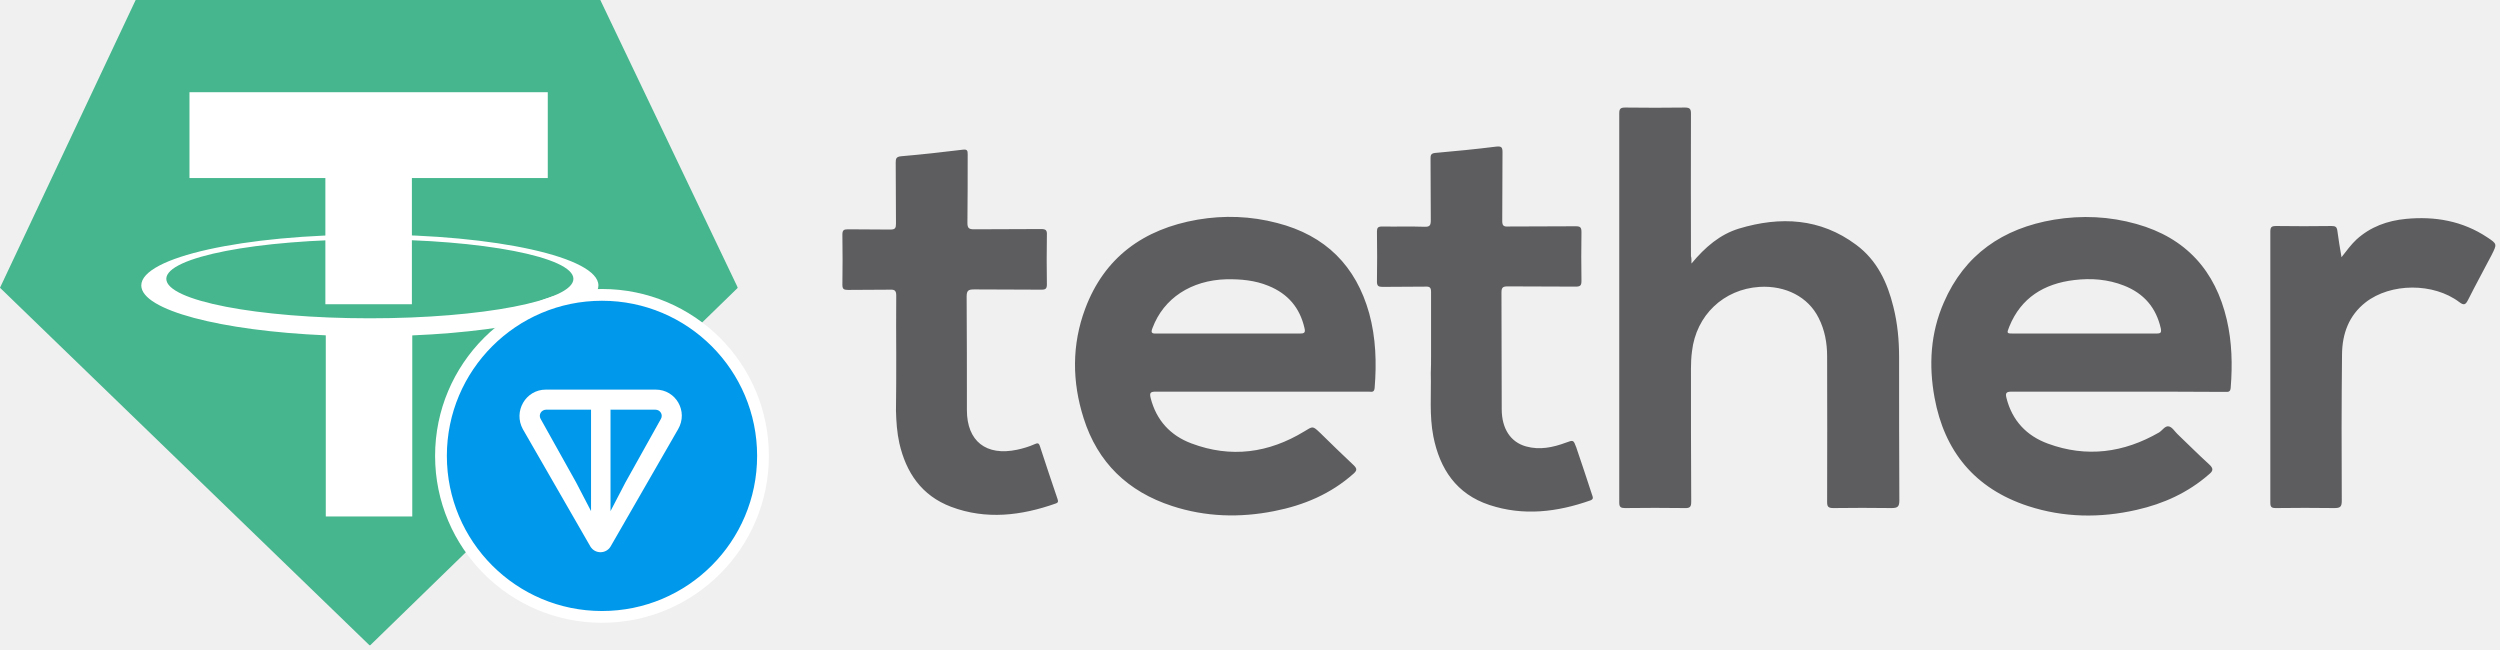
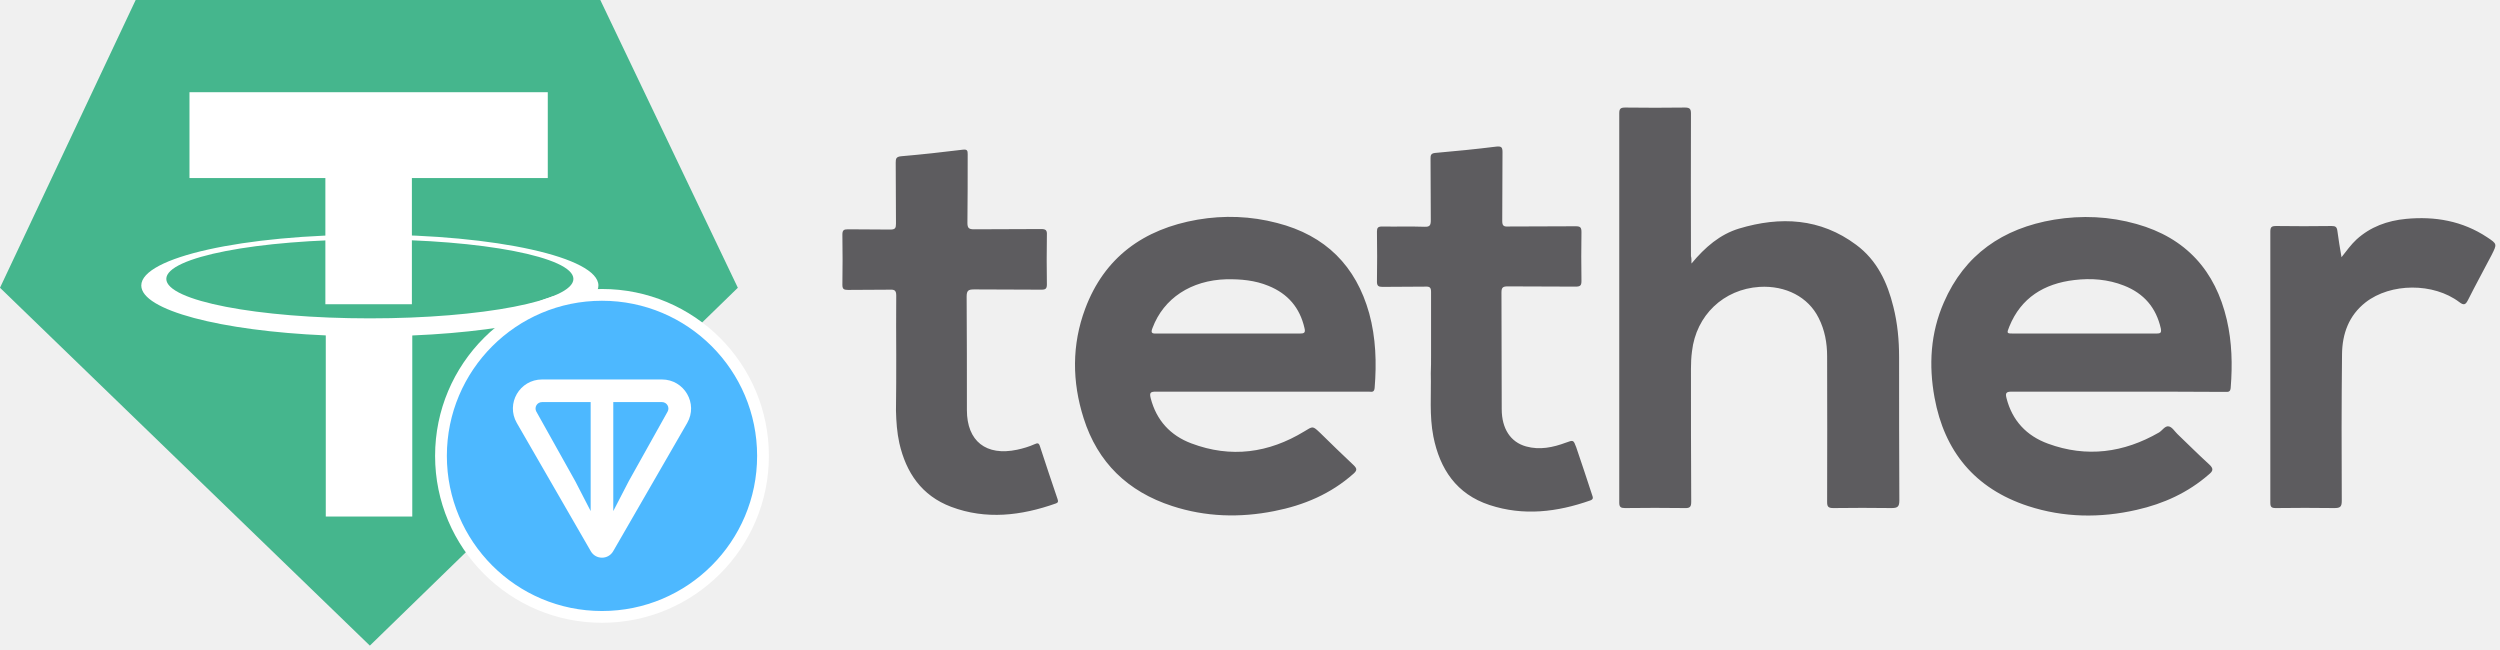
<svg xmlns="http://www.w3.org/2000/svg" width="154" height="40" viewBox="0 0 154 40" fill="none">
-   <g clip-path="url(#clip0_11727_216172)">
-     <path d="M104.195 16.234C105.04 15.219 105.949 14.438 107.129 14.078C109.681 13.312 112.137 13.438 114.337 15.078C115.629 16.031 116.267 17.406 116.633 18.906C116.889 19.922 116.984 20.953 116.984 22C116.984 24.938 116.984 27.875 117 30.828C117 31.219 116.889 31.297 116.506 31.297C115.31 31.281 114.13 31.281 112.934 31.297C112.615 31.297 112.551 31.203 112.551 30.922C112.567 27.938 112.551 24.938 112.551 21.953C112.551 21.125 112.408 20.328 112.025 19.578C111.387 18.297 110 17.578 108.389 17.672C106.173 17.812 104.482 19.422 104.227 21.641C104.179 22 104.163 22.359 104.163 22.719C104.163 25.453 104.163 28.172 104.179 30.906C104.179 31.203 104.115 31.312 103.781 31.297C102.553 31.281 101.325 31.281 100.097 31.297C99.842 31.297 99.746 31.234 99.746 30.969V6.969C99.746 6.688 99.842 6.625 100.113 6.625C101.341 6.641 102.569 6.641 103.796 6.625C104.099 6.625 104.163 6.719 104.163 7C104.147 9.922 104.163 12.859 104.163 15.781C104.195 15.875 104.195 16 104.195 16.234ZM77.74 24.125H71.202C70.851 24.125 70.803 24.203 70.883 24.531C71.234 25.891 72.095 26.828 73.386 27.312C75.826 28.234 78.154 27.906 80.339 26.578C80.881 26.25 80.85 26.219 81.328 26.672C82.014 27.344 82.683 28 83.385 28.656C83.592 28.859 83.608 28.969 83.385 29.172C81.982 30.422 80.323 31.125 78.489 31.484C76.368 31.906 74.264 31.844 72.207 31.172C69.464 30.281 67.614 28.484 66.753 25.766C66.035 23.516 66.019 21.234 66.848 19.016C68.028 15.859 70.436 14.109 73.769 13.531C75.412 13.25 77.054 13.312 78.665 13.734C81.663 14.5 83.528 16.391 84.342 19.297C84.756 20.812 84.804 22.359 84.677 23.906C84.645 24.203 84.469 24.125 84.31 24.125H77.74ZM75.651 20.547H80.052C80.323 20.547 80.435 20.516 80.355 20.203C80.068 18.953 79.335 18.094 78.139 17.609C77.309 17.266 76.432 17.188 75.539 17.203C73.371 17.266 71.68 18.375 70.995 20.203C70.883 20.484 70.931 20.562 71.25 20.547H75.651ZM130.459 24.125H123.921C123.57 24.125 123.522 24.219 123.602 24.531C123.953 25.906 124.83 26.844 126.153 27.328C128.53 28.203 130.826 27.891 132.995 26.641C133.202 26.516 133.361 26.219 133.601 26.266C133.808 26.312 133.951 26.562 134.127 26.734C134.781 27.359 135.418 28 136.088 28.609C136.375 28.875 136.327 29.016 136.056 29.234C134.781 30.344 133.282 31.031 131.623 31.406C129.375 31.922 127.126 31.891 124.926 31.172C121.641 30.094 119.775 27.797 119.169 24.5C118.802 22.5 118.914 20.516 119.743 18.625C121.019 15.688 123.363 14.062 126.536 13.531C128.242 13.25 129.949 13.328 131.607 13.797C134.669 14.656 136.471 16.688 137.173 19.703C137.491 21.078 137.523 22.469 137.412 23.875C137.396 24.172 137.236 24.141 137.045 24.141C134.844 24.125 132.644 24.125 130.459 24.125ZM128.386 20.547H132.835C133.09 20.547 133.154 20.5 133.106 20.234C132.819 18.953 132.07 18.078 130.842 17.594C129.853 17.203 128.817 17.125 127.78 17.25C125.914 17.469 124.495 18.344 123.777 20.109C123.602 20.547 123.602 20.547 124.064 20.547H128.386ZM55.208 21.922C55.208 20.688 55.192 19.438 55.208 18.203C55.208 17.906 55.112 17.828 54.825 17.844C53.964 17.859 53.103 17.844 52.241 17.859C51.986 17.859 51.891 17.812 51.891 17.547C51.907 16.516 51.907 15.484 51.891 14.453C51.891 14.188 51.97 14.125 52.225 14.125C53.103 14.141 53.98 14.125 54.841 14.141C55.144 14.141 55.192 14.047 55.192 13.781C55.176 12.531 55.192 11.281 55.176 10.016C55.176 9.766 55.208 9.656 55.511 9.625C56.786 9.516 58.046 9.375 59.322 9.219C59.593 9.188 59.609 9.297 59.609 9.5C59.609 10.906 59.609 12.328 59.593 13.734C59.593 14.047 59.688 14.125 59.992 14.125C61.379 14.109 62.75 14.125 64.138 14.109C64.425 14.109 64.504 14.188 64.488 14.469C64.472 15.484 64.472 16.5 64.488 17.516C64.488 17.781 64.409 17.844 64.153 17.844C62.766 17.828 61.395 17.844 60.007 17.828C59.657 17.828 59.545 17.891 59.545 18.266C59.561 20.594 59.561 22.922 59.561 25.266C59.561 27.172 60.741 28.109 62.654 27.703C63.021 27.625 63.388 27.516 63.739 27.359C63.914 27.281 63.994 27.281 64.058 27.484C64.409 28.562 64.775 29.656 65.142 30.734C65.19 30.875 65.206 30.953 65.031 31.016C62.91 31.766 60.741 32.031 58.588 31.219C56.77 30.531 55.813 29.109 55.399 27.297C55.255 26.641 55.208 25.969 55.192 25.297C55.208 24.188 55.208 23.062 55.208 21.922ZM88.153 21.891V17.984C88.153 17.734 88.089 17.641 87.818 17.656C86.925 17.672 86.048 17.656 85.155 17.672C84.916 17.672 84.82 17.609 84.82 17.359C84.836 16.328 84.836 15.297 84.82 14.266C84.82 14.031 84.884 13.953 85.139 13.953C86.016 13.969 86.893 13.938 87.754 13.969C88.089 13.984 88.137 13.859 88.137 13.562C88.121 12.297 88.137 11.031 88.121 9.766C88.121 9.578 88.137 9.453 88.392 9.422C89.652 9.312 90.912 9.188 92.171 9.031C92.475 9 92.554 9.062 92.554 9.359C92.538 10.781 92.554 12.188 92.538 13.609C92.538 13.891 92.618 13.969 92.889 13.953C94.276 13.938 95.68 13.953 97.067 13.938C97.354 13.938 97.418 14.016 97.418 14.297C97.402 15.297 97.402 16.312 97.418 17.312C97.418 17.594 97.338 17.656 97.051 17.656C95.664 17.641 94.26 17.656 92.873 17.641C92.57 17.641 92.49 17.719 92.49 18.016C92.506 20.406 92.49 22.797 92.506 25.203C92.506 26.406 93.049 27.234 94.005 27.5C94.85 27.734 95.664 27.562 96.461 27.266C96.924 27.094 96.924 27.094 97.099 27.562C97.434 28.531 97.753 29.516 98.072 30.484C98.12 30.625 98.183 30.75 97.96 30.828C95.919 31.547 93.846 31.797 91.757 31.109C89.716 30.438 88.695 28.891 88.296 26.891C88.041 25.594 88.169 24.297 88.137 23C88.153 22.641 88.153 22.266 88.153 21.891ZM144.237 15.844C144.556 15.438 144.827 15.062 145.162 14.75C146.023 13.969 147.059 13.594 148.207 13.484C149.993 13.312 151.684 13.609 153.199 14.609C153.837 15.031 153.821 15.031 153.486 15.703C153.007 16.625 152.497 17.547 152.035 18.469C151.891 18.75 151.795 18.844 151.492 18.609C149.898 17.406 147.267 17.422 145.72 18.625C144.683 19.438 144.285 20.562 144.269 21.812C144.237 24.828 144.237 27.844 144.253 30.859C144.253 31.234 144.141 31.297 143.79 31.297C142.594 31.281 141.382 31.281 140.186 31.297C139.915 31.297 139.852 31.219 139.852 30.969V14.266C139.852 13.984 139.931 13.922 140.218 13.922C141.351 13.938 142.499 13.938 143.631 13.922C143.87 13.922 143.95 13.984 143.982 14.219C144.045 14.734 144.141 15.266 144.237 15.844Z" fill="#5D5C5F" />
-     <mask id="mask0_11727_216172" style="mask-type:luminance" maskUnits="userSpaceOnUse" x="0" y="0" width="46" height="40">
-       <path d="M45.451 0H0V39.77H45.451V0Z" fill="white" />
-     </mask>
-     <g mask="url(#mask0_11727_216172)">
+   <g clip-path="url(#clip0_14466_80642)">
+     <g clip-path="url(#clip1_14466_80642)">
+       <path d="M104.195 16.234C105.04 15.219 105.949 14.438 107.129 14.078C109.681 13.312 112.137 13.438 114.337 15.078C115.629 16.031 116.267 17.406 116.633 18.906C116.889 19.922 116.984 20.953 116.984 22C116.984 24.938 116.984 27.875 117 30.828C117 31.219 116.889 31.297 116.506 31.297C115.31 31.281 114.13 31.281 112.934 31.297C112.615 31.297 112.551 31.203 112.551 30.922C112.567 27.938 112.551 24.938 112.551 21.953C112.551 21.125 112.408 20.328 112.025 19.578C111.387 18.297 110 17.578 108.389 17.672C106.173 17.812 104.482 19.422 104.227 21.641C104.179 22 104.163 22.359 104.163 22.719C104.163 25.453 104.163 28.172 104.179 30.906C104.179 31.203 104.115 31.312 103.781 31.297C102.553 31.281 101.325 31.281 100.097 31.297C99.842 31.297 99.746 31.234 99.746 30.969V6.969C99.746 6.688 99.842 6.625 100.113 6.625C101.341 6.641 102.569 6.641 103.796 6.625C104.099 6.625 104.163 6.719 104.163 7C104.147 9.922 104.163 12.859 104.163 15.781C104.195 15.875 104.195 16 104.195 16.234ZM77.74 24.125H71.202C70.851 24.125 70.803 24.203 70.883 24.531C71.234 25.891 72.095 26.828 73.386 27.312C75.826 28.234 78.154 27.906 80.339 26.578C80.881 26.25 80.85 26.219 81.328 26.672C82.014 27.344 82.683 28 83.385 28.656C83.592 28.859 83.608 28.969 83.385 29.172C81.982 30.422 80.323 31.125 78.489 31.484C76.368 31.906 74.264 31.844 72.207 31.172C69.464 30.281 67.614 28.484 66.753 25.766C66.035 23.516 66.019 21.234 66.848 19.016C68.028 15.859 70.436 14.109 73.769 13.531C75.412 13.25 77.054 13.312 78.665 13.734C81.663 14.5 83.528 16.391 84.342 19.297C84.756 20.812 84.804 22.359 84.677 23.906C84.645 24.203 84.469 24.125 84.31 24.125H77.74ZM75.651 20.547H80.052C80.323 20.547 80.435 20.516 80.355 20.203C80.068 18.953 79.335 18.094 78.139 17.609C77.309 17.266 76.432 17.188 75.539 17.203C73.371 17.266 71.68 18.375 70.995 20.203C70.883 20.484 70.931 20.562 71.25 20.547H75.651ZM130.459 24.125H123.921C123.57 24.125 123.522 24.219 123.602 24.531C123.953 25.906 124.83 26.844 126.153 27.328C128.53 28.203 130.826 27.891 132.995 26.641C133.202 26.516 133.361 26.219 133.601 26.266C133.808 26.312 133.951 26.562 134.127 26.734C134.781 27.359 135.418 28 136.088 28.609C136.375 28.875 136.327 29.016 136.056 29.234C134.781 30.344 133.282 31.031 131.623 31.406C129.375 31.922 127.126 31.891 124.926 31.172C121.641 30.094 119.775 27.797 119.169 24.5C118.802 22.5 118.914 20.516 119.743 18.625C121.019 15.688 123.363 14.062 126.536 13.531C128.242 13.25 129.949 13.328 131.607 13.797C134.669 14.656 136.471 16.688 137.173 19.703C137.491 21.078 137.523 22.469 137.412 23.875C137.396 24.172 137.236 24.141 137.045 24.141C134.844 24.125 132.644 24.125 130.459 24.125ZM128.386 20.547H132.835C133.09 20.547 133.154 20.5 133.106 20.234C132.819 18.953 132.07 18.078 130.842 17.594C129.853 17.203 128.817 17.125 127.78 17.25C125.914 17.469 124.495 18.344 123.777 20.109C123.602 20.547 123.602 20.547 124.064 20.547H128.386ZM55.208 21.922C55.208 20.688 55.192 19.438 55.208 18.203C55.208 17.906 55.112 17.828 54.825 17.844C53.964 17.859 53.103 17.844 52.241 17.859C51.986 17.859 51.891 17.812 51.891 17.547C51.907 16.516 51.907 15.484 51.891 14.453C51.891 14.188 51.97 14.125 52.225 14.125C53.103 14.141 53.98 14.125 54.841 14.141C55.144 14.141 55.192 14.047 55.192 13.781C55.176 12.531 55.192 11.281 55.176 10.016C55.176 9.766 55.208 9.656 55.511 9.625C56.786 9.516 58.046 9.375 59.322 9.219C59.593 9.188 59.609 9.297 59.609 9.5C59.609 10.906 59.609 12.328 59.593 13.734C59.593 14.047 59.688 14.125 59.992 14.125C61.379 14.109 62.75 14.125 64.138 14.109C64.425 14.109 64.504 14.188 64.488 14.469C64.472 15.484 64.472 16.5 64.488 17.516C64.488 17.781 64.409 17.844 64.153 17.844C62.766 17.828 61.395 17.844 60.007 17.828C59.657 17.828 59.545 17.891 59.545 18.266C59.561 20.594 59.561 22.922 59.561 25.266C59.561 27.172 60.741 28.109 62.654 27.703C63.021 27.625 63.388 27.516 63.739 27.359C63.914 27.281 63.994 27.281 64.058 27.484C64.409 28.562 64.775 29.656 65.142 30.734C65.19 30.875 65.206 30.953 65.031 31.016C62.91 31.766 60.741 32.031 58.588 31.219C56.77 30.531 55.813 29.109 55.399 27.297C55.255 26.641 55.208 25.969 55.192 25.297C55.208 24.188 55.208 23.062 55.208 21.922ZM88.153 21.891V17.984C88.153 17.734 88.089 17.641 87.818 17.656C86.925 17.672 86.048 17.656 85.155 17.672C84.916 17.672 84.82 17.609 84.82 17.359C84.836 16.328 84.836 15.297 84.82 14.266C84.82 14.031 84.884 13.953 85.139 13.953C86.016 13.969 86.893 13.938 87.754 13.969C88.089 13.984 88.137 13.859 88.137 13.562C88.121 12.297 88.137 11.031 88.121 9.766C88.121 9.578 88.137 9.453 88.392 9.422C89.652 9.312 90.912 9.188 92.171 9.031C92.475 9 92.554 9.062 92.554 9.359C92.538 10.781 92.554 12.188 92.538 13.609C92.538 13.891 92.618 13.969 92.889 13.953C94.276 13.938 95.68 13.953 97.067 13.938C97.354 13.938 97.418 14.016 97.418 14.297C97.402 15.297 97.402 16.312 97.418 17.312C97.418 17.594 97.338 17.656 97.051 17.656C95.664 17.641 94.26 17.656 92.873 17.641C92.57 17.641 92.49 17.719 92.49 18.016C92.506 20.406 92.49 22.797 92.506 25.203C92.506 26.406 93.049 27.234 94.005 27.5C94.85 27.734 95.664 27.562 96.461 27.266C96.924 27.094 96.924 27.094 97.099 27.562C97.434 28.531 97.753 29.516 98.072 30.484C98.12 30.625 98.183 30.75 97.96 30.828C95.919 31.547 93.846 31.797 91.757 31.109C89.716 30.438 88.695 28.891 88.296 26.891C88.041 25.594 88.169 24.297 88.137 23C88.153 22.641 88.153 22.266 88.153 21.891ZM144.237 15.844C144.556 15.438 144.827 15.062 145.162 14.75C146.023 13.969 147.059 13.594 148.207 13.484C149.993 13.312 151.684 13.609 153.199 14.609C153.837 15.031 153.821 15.031 153.486 15.703C153.007 16.625 152.497 17.547 152.035 18.469C151.891 18.75 151.795 18.844 151.492 18.609C149.898 17.406 147.267 17.422 145.72 18.625C144.683 19.438 144.285 20.562 144.269 21.812C144.237 24.828 144.237 27.844 144.253 30.859C144.253 31.234 144.141 31.297 143.79 31.297C142.594 31.281 141.382 31.281 140.186 31.297C139.915 31.297 139.852 31.219 139.852 30.969V14.266C139.852 13.984 139.931 13.922 140.218 13.922C141.351 13.938 142.499 13.938 143.631 13.922C143.87 13.922 143.95 13.984 143.982 14.219C144.045 14.734 144.141 15.266 144.237 15.844Z" fill="#5D5C5F" />
+     </g>
+     <g clip-path="url(#clip2_14466_80642)">
      <path d="M8.357 0L0 17.726L22.783 39.77L45.451 17.726L36.979 0H8.357Z" fill="#45B68D" />
      <path d="M33.743 5.68H11.672V10.968H20.043V18.741H25.372V10.968H33.743V5.68Z" fill="white" />
-       <path d="M22.783 19.607C15.858 19.607 10.244 18.519 10.244 17.177C10.244 15.835 15.858 14.747 22.783 14.747C29.708 14.747 35.322 15.835 35.322 17.177C35.322 18.519 29.708 19.607 22.783 19.607ZM36.862 17.582C36.862 15.852 30.559 14.449 22.783 14.449C15.007 14.449 8.703 15.852 8.703 17.582C8.703 19.106 13.591 20.376 20.068 20.657V31.815H25.396V20.661C31.923 20.389 36.862 19.114 36.862 17.582Z" fill="white" />
+       <path d="M22.783 19.611C15.858 19.611 10.244 18.523 10.244 17.181C10.244 15.839 15.858 14.751 22.783 14.751C29.708 14.751 35.322 15.839 35.322 17.181C35.322 18.523 29.708 19.611 22.783 19.611ZM36.862 17.586C36.862 15.856 30.559 14.453 22.783 14.453C15.007 14.453 8.703 15.856 8.703 17.586C8.703 19.11 13.591 20.38 20.068 20.661V31.819H25.396V20.665C31.923 20.393 36.862 19.118 36.862 17.586Z" fill="white" />
    </g>
-     <path d="M37.083 38.001C42.56 38.001 47.001 33.56 47.001 28.082C47.001 22.605 42.56 18.164 37.083 18.164C31.605 18.164 27.164 22.605 27.164 28.082C27.164 33.56 31.605 38.001 37.083 38.001Z" fill="#0098EA" stroke="white" stroke-width="0.725" />
-     <path d="M40.397 24H33.619C32.383 24 31.607 25.341 32.207 26.436L36.372 33.672C36.655 34.131 37.325 34.131 37.608 33.672L41.773 26.436C42.409 25.341 41.632 24 40.397 24ZM36.408 31.484L35.49 29.719L33.301 25.8C33.16 25.553 33.337 25.235 33.654 25.235H36.408V31.484ZM40.714 25.8L38.526 29.719L37.608 31.484V25.235H40.361C40.679 25.235 40.855 25.553 40.714 25.8Z" fill="white" />
+     <path d="M37.083 38.001C42.56 38.001 47.001 33.56 47.001 28.082C47.001 22.605 42.56 18.164 37.083 18.164C31.605 18.164 27.164 22.605 27.164 28.082C27.164 33.56 31.605 38.001 37.083 38.001Z" fill="#4DB8FF" stroke="white" stroke-width="0.725" />
+     <path fill-rule="evenodd" clip-rule="evenodd" d="M33.391 23.375C32.016 23.375 31.145 24.858 31.836 26.057L36.393 33.955C36.699 34.486 37.466 34.486 37.772 33.955L42.33 26.057C43.02 24.86 42.149 23.375 40.775 23.375H33.391ZM41.122 25.36C41.271 25.101 41.087 24.768 40.773 24.768H37.778V31.483L38.728 29.645L41.122 25.36ZM36.385 31.481V24.769H33.39C33.081 24.769 32.898 25.091 33.035 25.349L33.042 25.361L35.437 29.644L36.385 31.481Z" fill="white" />
  </g>
  <defs>
-     <clipPath id="clip0_11727_216172">
+     <clipPath id="clip0_14466_80642">
      <rect width="154" height="40" fill="white" />
+     </clipPath>
+     <clipPath id="clip1_14466_80642">
+       <rect width="101.824" height="25.132" fill="white" transform="translate(51.8906 6.625)" />
+     </clipPath>
+     <clipPath id="clip2_14466_80642">
+       <rect width="45.451" height="39.77" fill="white" />
    </clipPath>
  </defs>
</svg>
